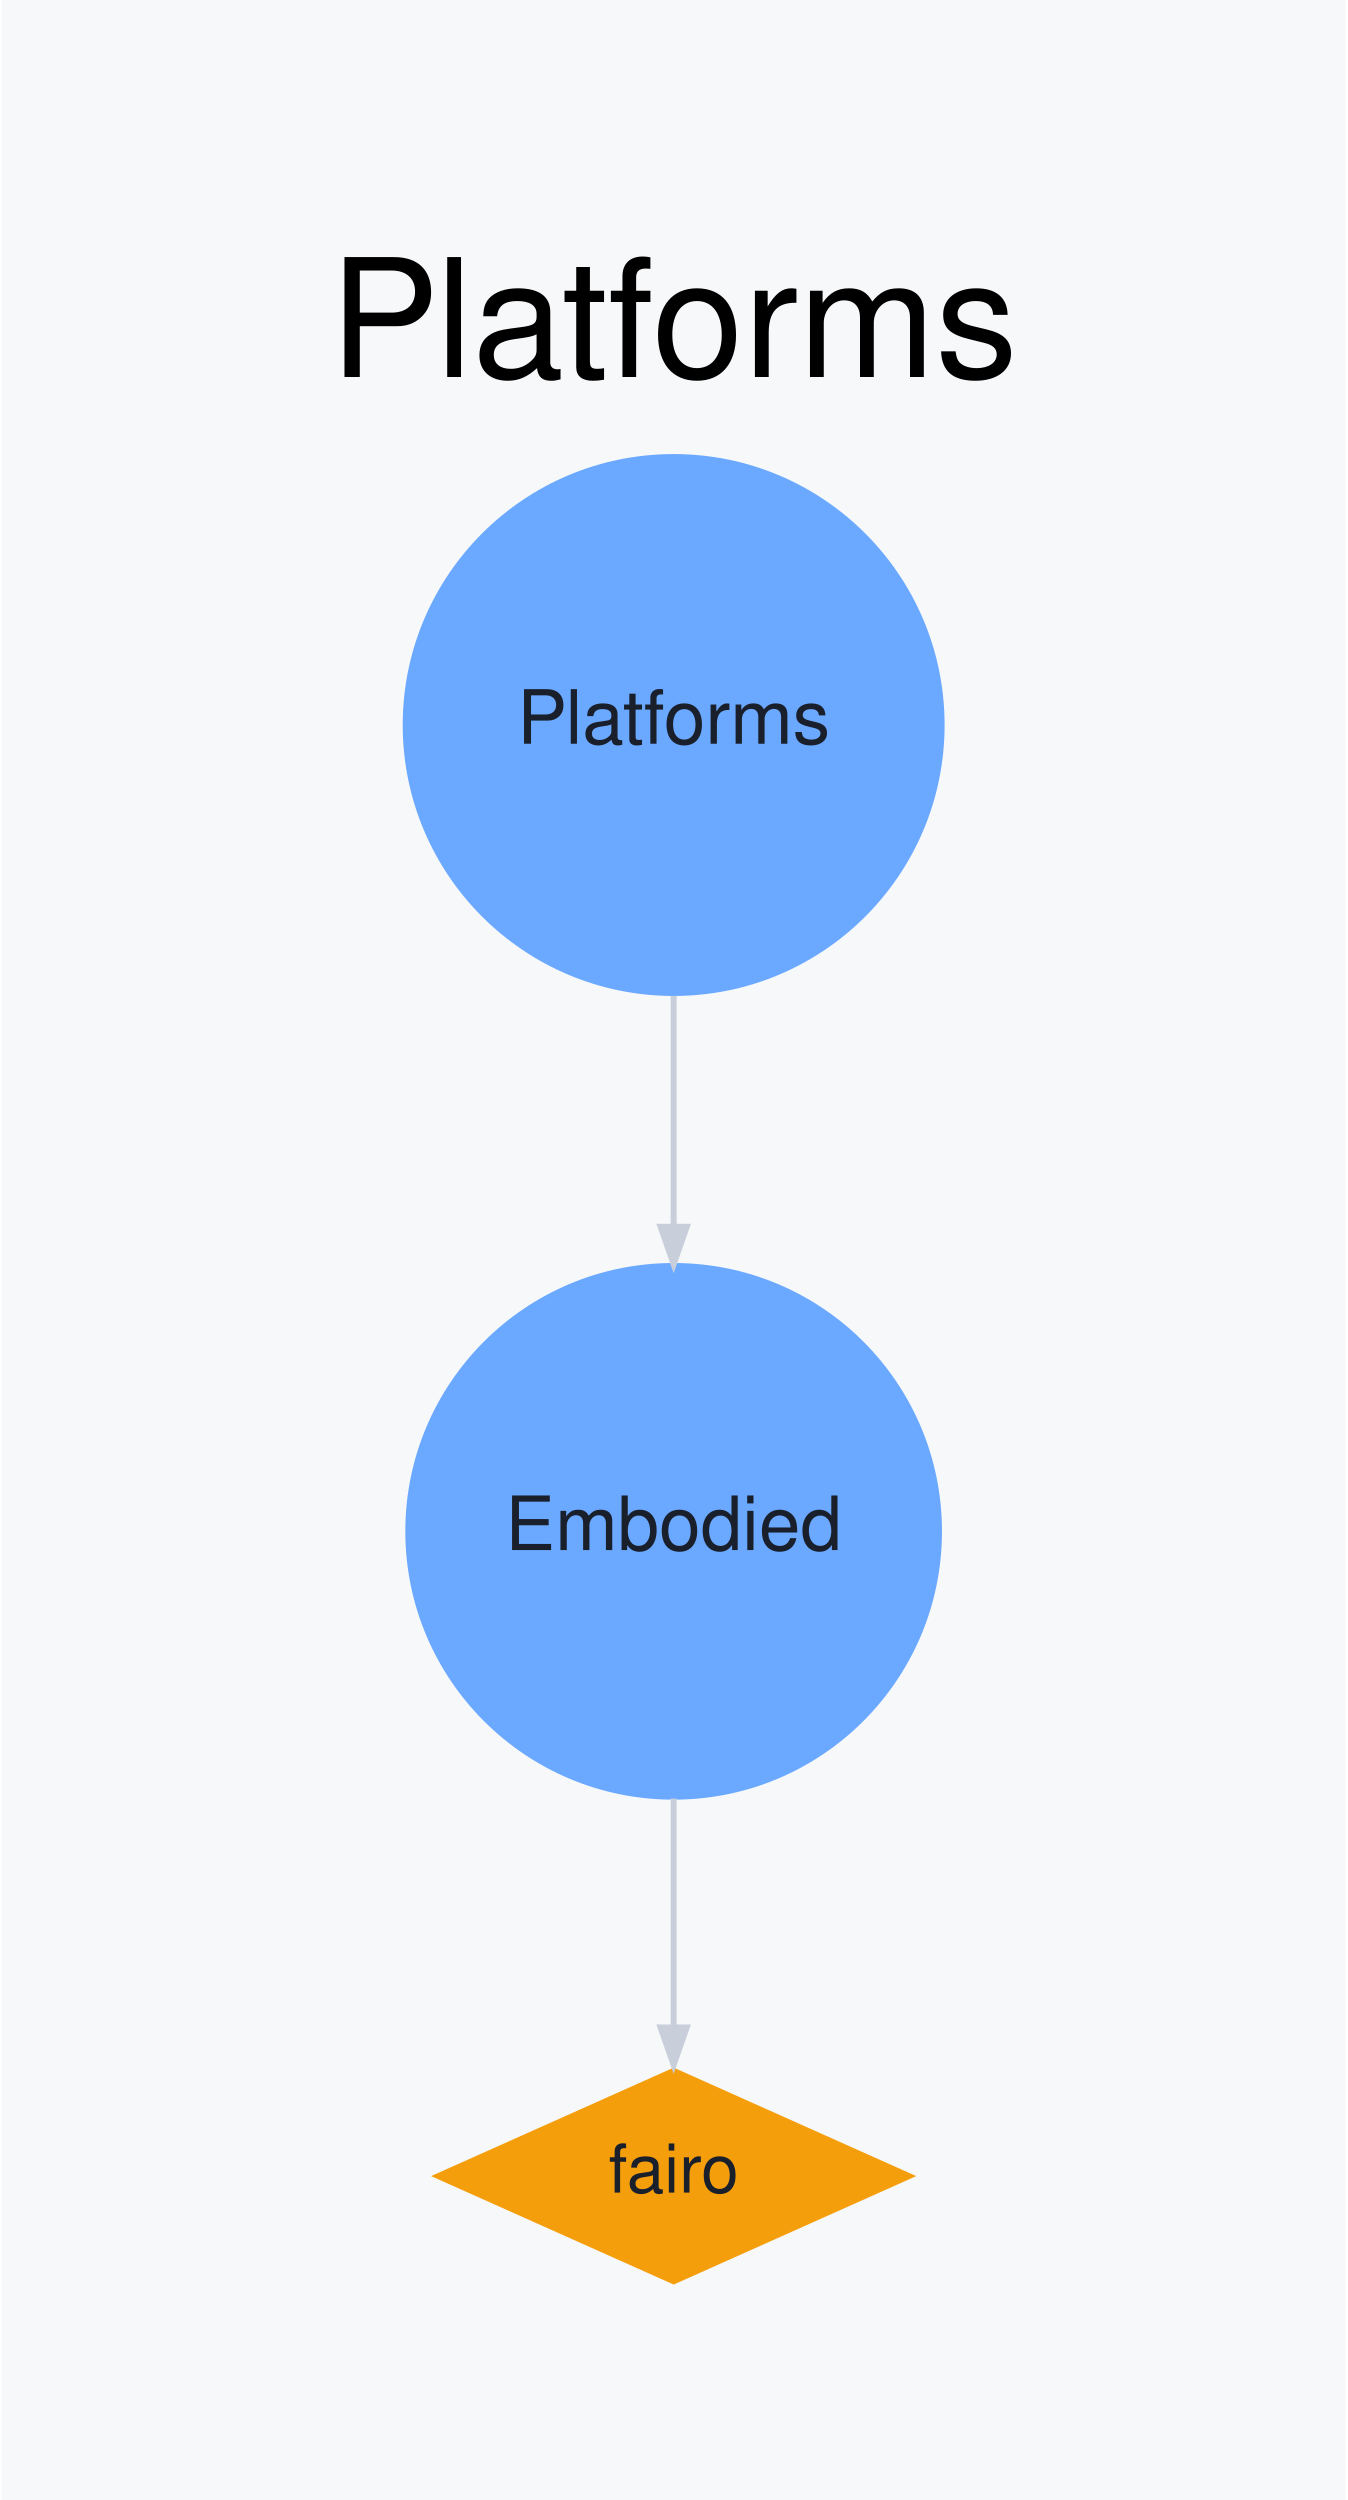
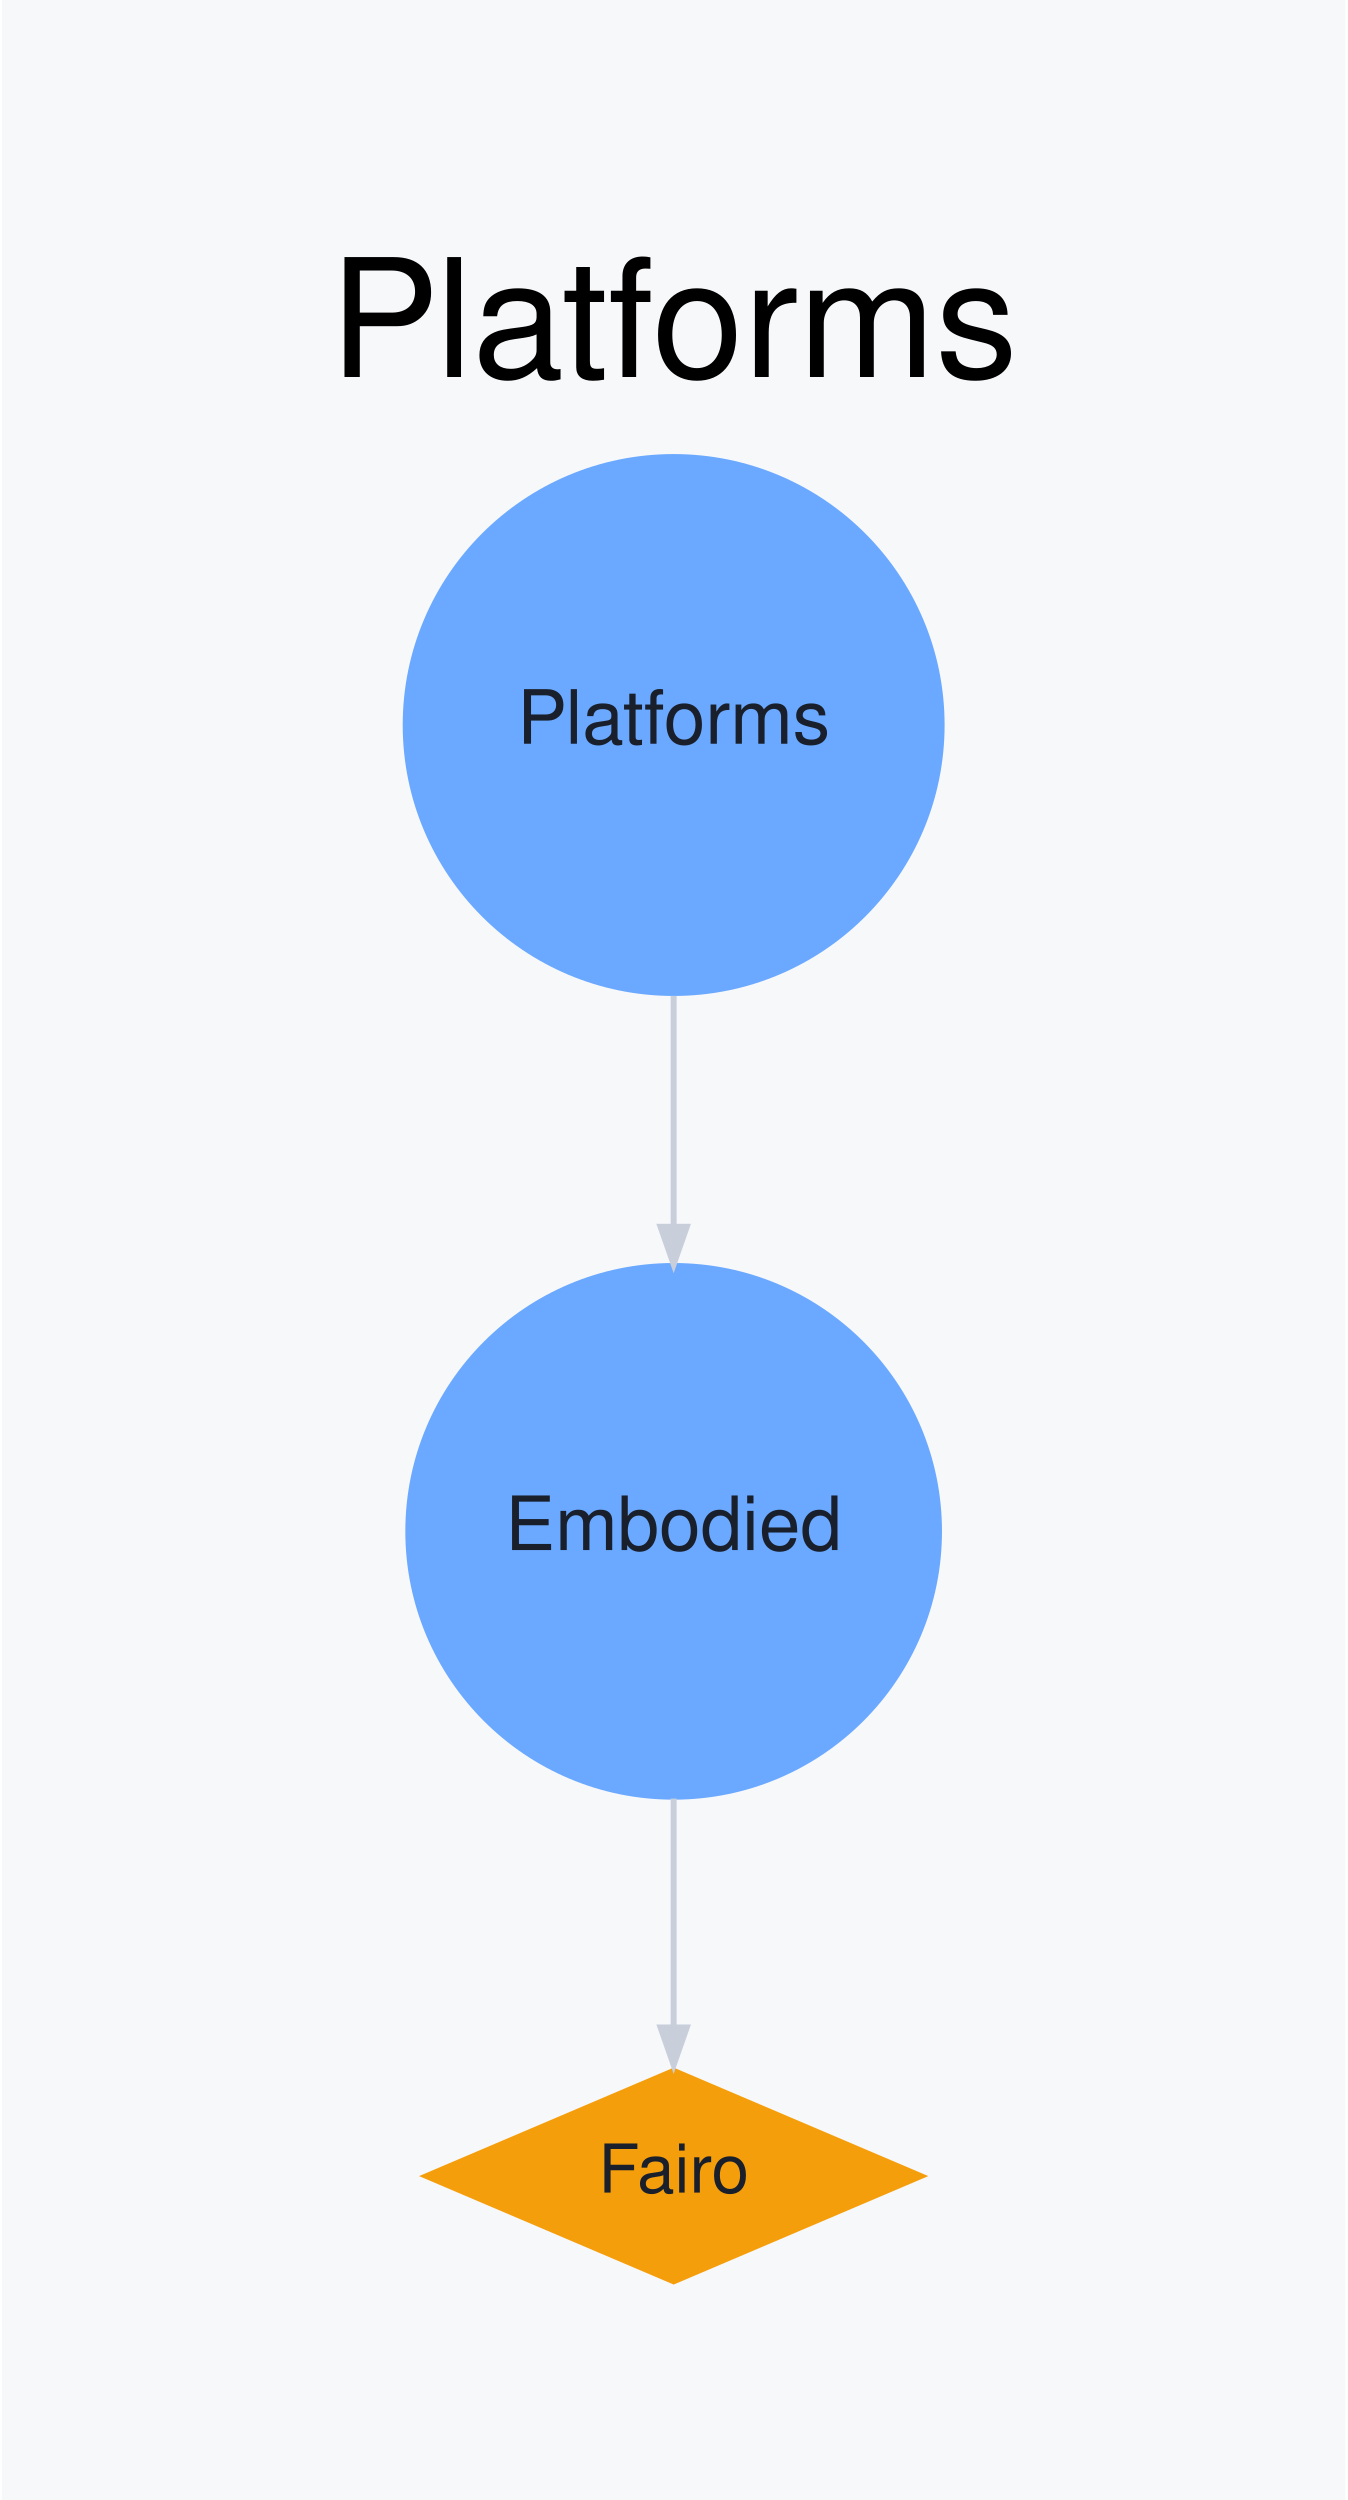
<svg xmlns="http://www.w3.org/2000/svg" xmlns:xlink="http://www.w3.org/1999/xlink" width="180pt" height="334pt" viewBox="0.00 0.00 179.60 334.20">
  <g id="graph0" class="graph" transform="scale(1 1) rotate(0) translate(28.8 305.4)">
    <polygon fill="#f7f8fa" stroke="transparent" points="-28.8,28.8 -28.8,-305.4 150.8,-305.4 150.8,28.8 -28.8,28.8" />
    <text text-anchor="middle" x="61" y="-255" font-family="Helvetica,sans-Serif" font-size="22.00">Platforms</text>
    <g id="node1" class="node">
      <g id="a_node1">
        <a xlink:title="General platforms that host or enable agentic applications.">
          <ellipse fill="#6aa9ff" stroke="black" stroke-width="0" cx="61" cy="-208.48" rx="36.22" ry="36.22" />
          <text text-anchor="middle" x="61" y="-205.98" font-family="Helvetica,sans-Serif" font-size="10.00" fill="#1a1f2c">Platforms</text>
        </a>
      </g>
    </g>
    <g id="node2" class="node">
      <ellipse fill="#6aa9ff" stroke="black" stroke-width="0" cx="61" cy="-100.69" rx="35.87" ry="35.87" />
      <text text-anchor="middle" x="61" y="-98.19" font-family="Helvetica,sans-Serif" font-size="10.00" fill="#1a1f2c">Embodied</text>
    </g>
    <g id="edge1" class="edge">
      <path fill="none" stroke="#c8cfdb" stroke-width="0.8" d="M61,-172.26C61,-162.43 61,-151.68 61,-141.6" />
      <polygon fill="#c8cfdb" stroke="#c8cfdb" stroke-width="0.8" points="62.75,-141.4 61,-136.4 59.25,-141.4 62.75,-141.4" />
    </g>
    <g id="node3" class="node">
      <g id="a_node3">
        <a xlink:href="https://github.com/facebookresearch/fairo" xlink:title="https://github.com/facebookresearch/fairo">
-           <polygon fill="#f59e0b" stroke="black" stroke-width="0" points="61,-29 28.57,-14.5 61,0 93.43,-14.5 61,-29" />
-           <text text-anchor="middle" x="61" y="-12.3" font-family="Helvetica,sans-Serif" font-size="9.00" fill="#1a1f2c">fairo</text>
+           <polygon fill="#f59e0b" stroke="black" stroke-width="0" points="61,-29 26.96,-14.5 61,0 95.04,-14.5 61,-29" />
+           <text text-anchor="middle" x="61" y="-12.3" font-family="Helvetica,sans-Serif" font-size="9.00" fill="#1a1f2c">Fairo</text>
        </a>
      </g>
    </g>
    <g id="edge2" class="edge">
      <path fill="none" stroke="#c8cfdb" stroke-width="0.8" d="M61,-64.96C61,-54.51 61,-43.43 61,-34.42" />
      <polygon fill="#c8cfdb" stroke="#c8cfdb" stroke-width="0.8" points="62.75,-34.37 61,-29.37 59.25,-34.37 62.75,-34.37" />
    </g>
  </g>
</svg>
